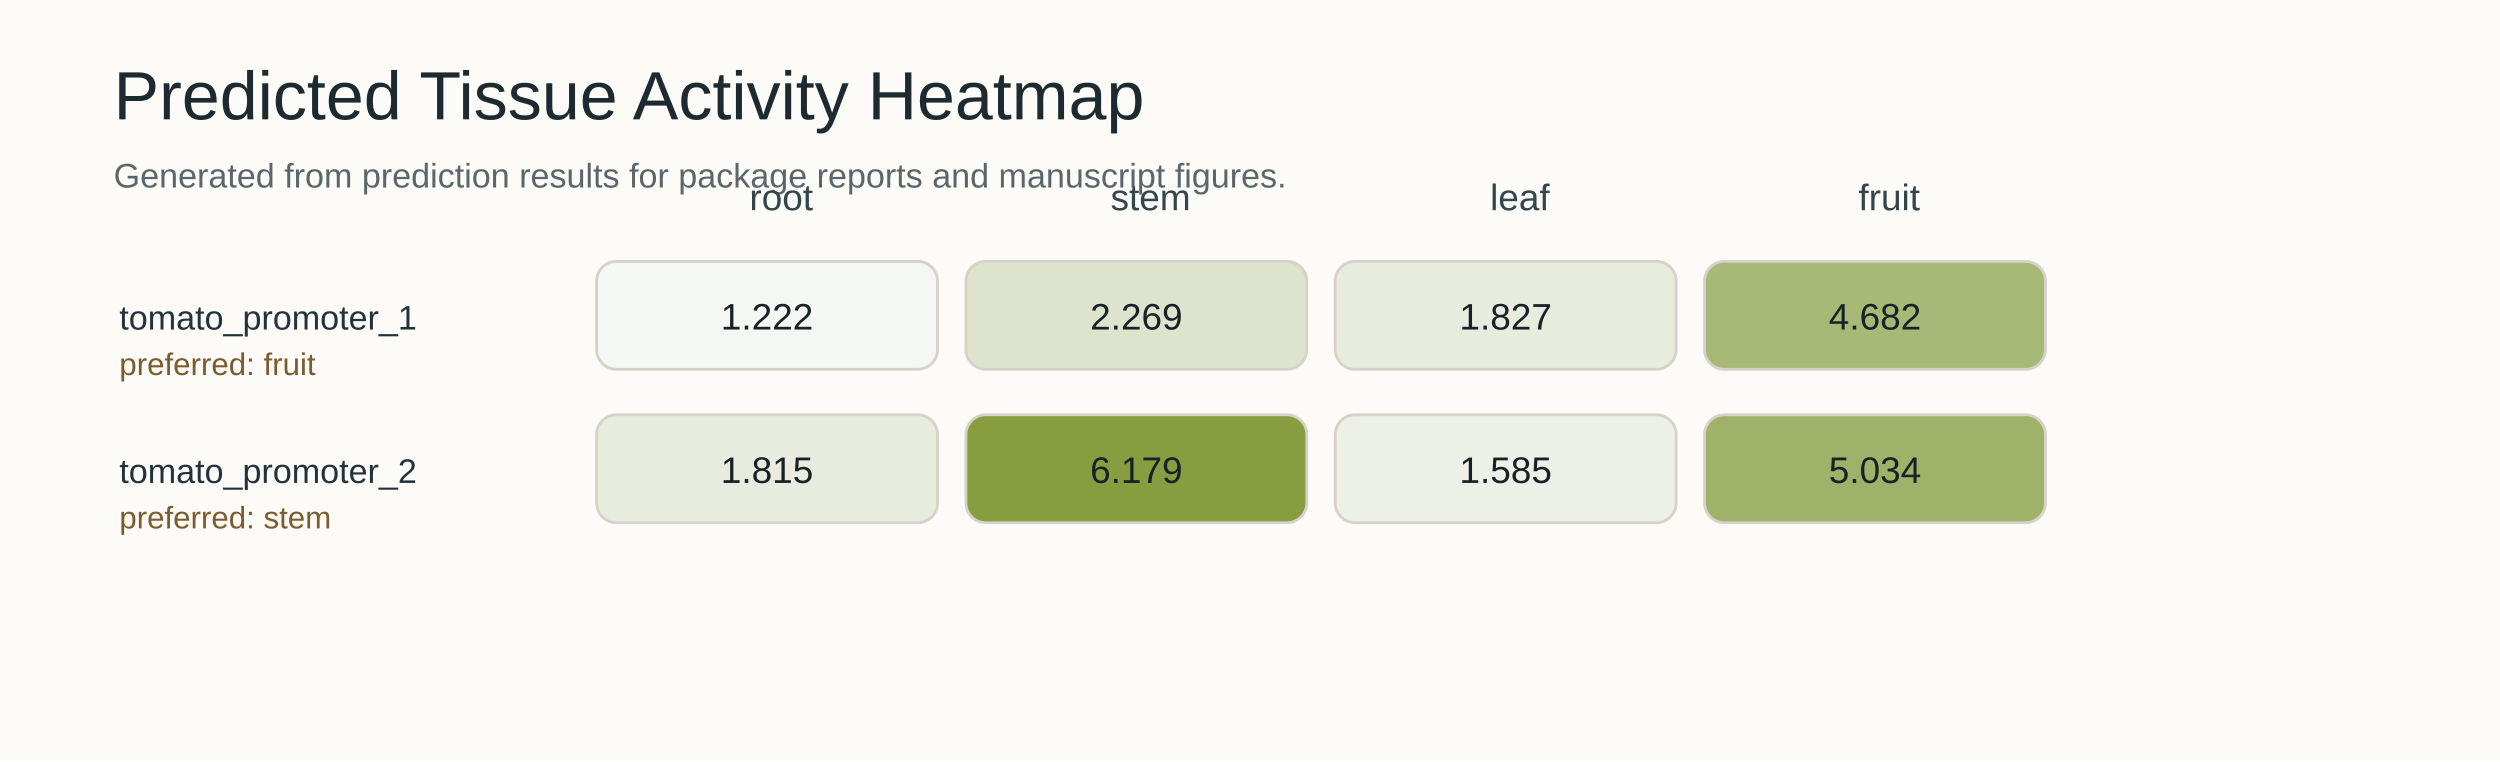
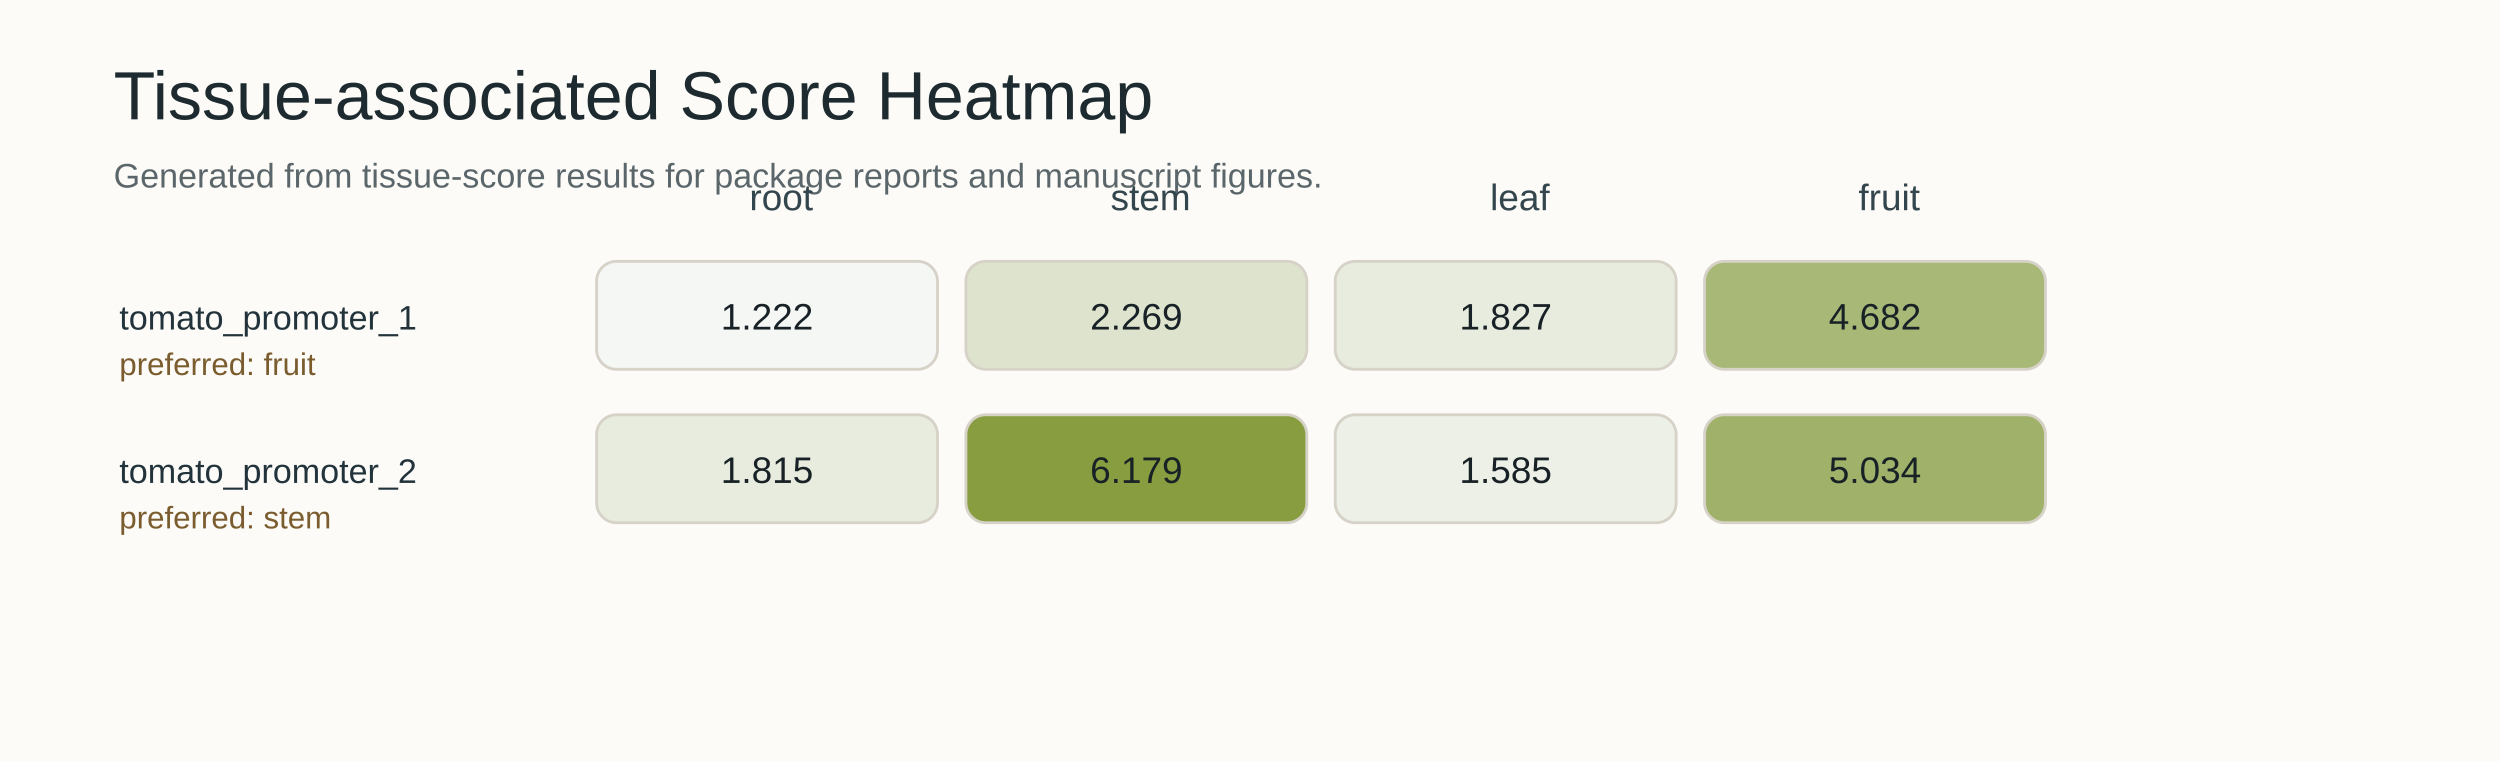
<svg xmlns="http://www.w3.org/2000/svg" width="880" height="268" viewBox="0 0 880 268" role="img">
  <rect width="100%" height="100%" fill="#fcfbf7" />
-   <text x="40" y="42" font-size="24" font-family="Arial, sans-serif" fill="#1d2a2f">Predicted Tissue Activity Heatmap</text>
-   <text x="40" y="66" font-size="12" font-family="Arial, sans-serif" fill="#5b666b">Generated from prediction results for package reports and manuscript figures.</text>
+   <text x="40" y="42" font-size="24" font-family="Arial, sans-serif" fill="#1d2a2f">Tissue-associated Score Heatmap</text>
+   <text x="40" y="66" font-size="12" font-family="Arial, sans-serif" fill="#5b666b">Generated from tissue-score results for package reports and manuscript figures.</text>
  <text x="275.0" y="74" text-anchor="middle" font-size="13" font-family="Arial, sans-serif" fill="#33454d">root</text>
  <text x="405.0" y="74" text-anchor="middle" font-size="13" font-family="Arial, sans-serif" fill="#33454d">stem</text>
  <text x="535.0" y="74" text-anchor="middle" font-size="13" font-family="Arial, sans-serif" fill="#33454d">leaf</text>
  <text x="665.0" y="74" text-anchor="middle" font-size="13" font-family="Arial, sans-serif" fill="#33454d">fruit</text>
  <text x="42" y="116" font-size="12" font-family="Arial, sans-serif" fill="#22333b">tomato_promoter_1</text>
  <text x="42" y="132" font-size="11" font-family="Arial, sans-serif" fill="#7a5c2e">preferred: fruit</text>
  <rect x="210" y="92" width="120" height="38" rx="7" fill="rgb(245,247,244)" stroke="#d7d2c8" />
  <text x="270.0" y="116" text-anchor="middle" font-size="13" font-family="Arial, sans-serif" fill="#182126">1.222</text>
  <rect x="340" y="92" width="120" height="38" rx="7" fill="rgb(221,227,205)" stroke="#d7d2c8" />
  <text x="400.0" y="116" text-anchor="middle" font-size="13" font-family="Arial, sans-serif" fill="#182126">2.269</text>
  <rect x="470" y="92" width="120" height="38" rx="7" fill="rgb(231,236,222)" stroke="#d7d2c8" />
  <text x="530.0" y="116" text-anchor="middle" font-size="13" font-family="Arial, sans-serif" fill="#182126">1.827</text>
  <rect x="600" y="92" width="120" height="38" rx="7" fill="rgb(168,184,118)" stroke="#d7d2c8" />
  <text x="660.0" y="116" text-anchor="middle" font-size="13" font-family="Arial, sans-serif" fill="#182126">4.682</text>
  <text x="42" y="170" font-size="12" font-family="Arial, sans-serif" fill="#22333b">tomato_promoter_2</text>
  <text x="42" y="186" font-size="11" font-family="Arial, sans-serif" fill="#7a5c2e">preferred: stem</text>
  <rect x="210" y="146" width="120" height="38" rx="7" fill="rgb(231,236,222)" stroke="#d7d2c8" />
  <text x="270.0" y="170" text-anchor="middle" font-size="13" font-family="Arial, sans-serif" fill="#182126">1.815</text>
  <rect x="340" y="146" width="120" height="38" rx="7" fill="rgb(135,157,64)" stroke="#d7d2c8" />
  <text x="400.0" y="170" text-anchor="middle" font-size="13" font-family="Arial, sans-serif" fill="#182126">6.179</text>
  <rect x="470" y="146" width="120" height="38" rx="7" fill="rgb(236,240,230)" stroke="#d7d2c8" />
  <text x="530.0" y="170" text-anchor="middle" font-size="13" font-family="Arial, sans-serif" fill="#182126">1.585</text>
  <rect x="600" y="146" width="120" height="38" rx="7" fill="rgb(160,177,105)" stroke="#d7d2c8" />
  <text x="660.0" y="170" text-anchor="middle" font-size="13" font-family="Arial, sans-serif" fill="#182126">5.034</text>
</svg>
